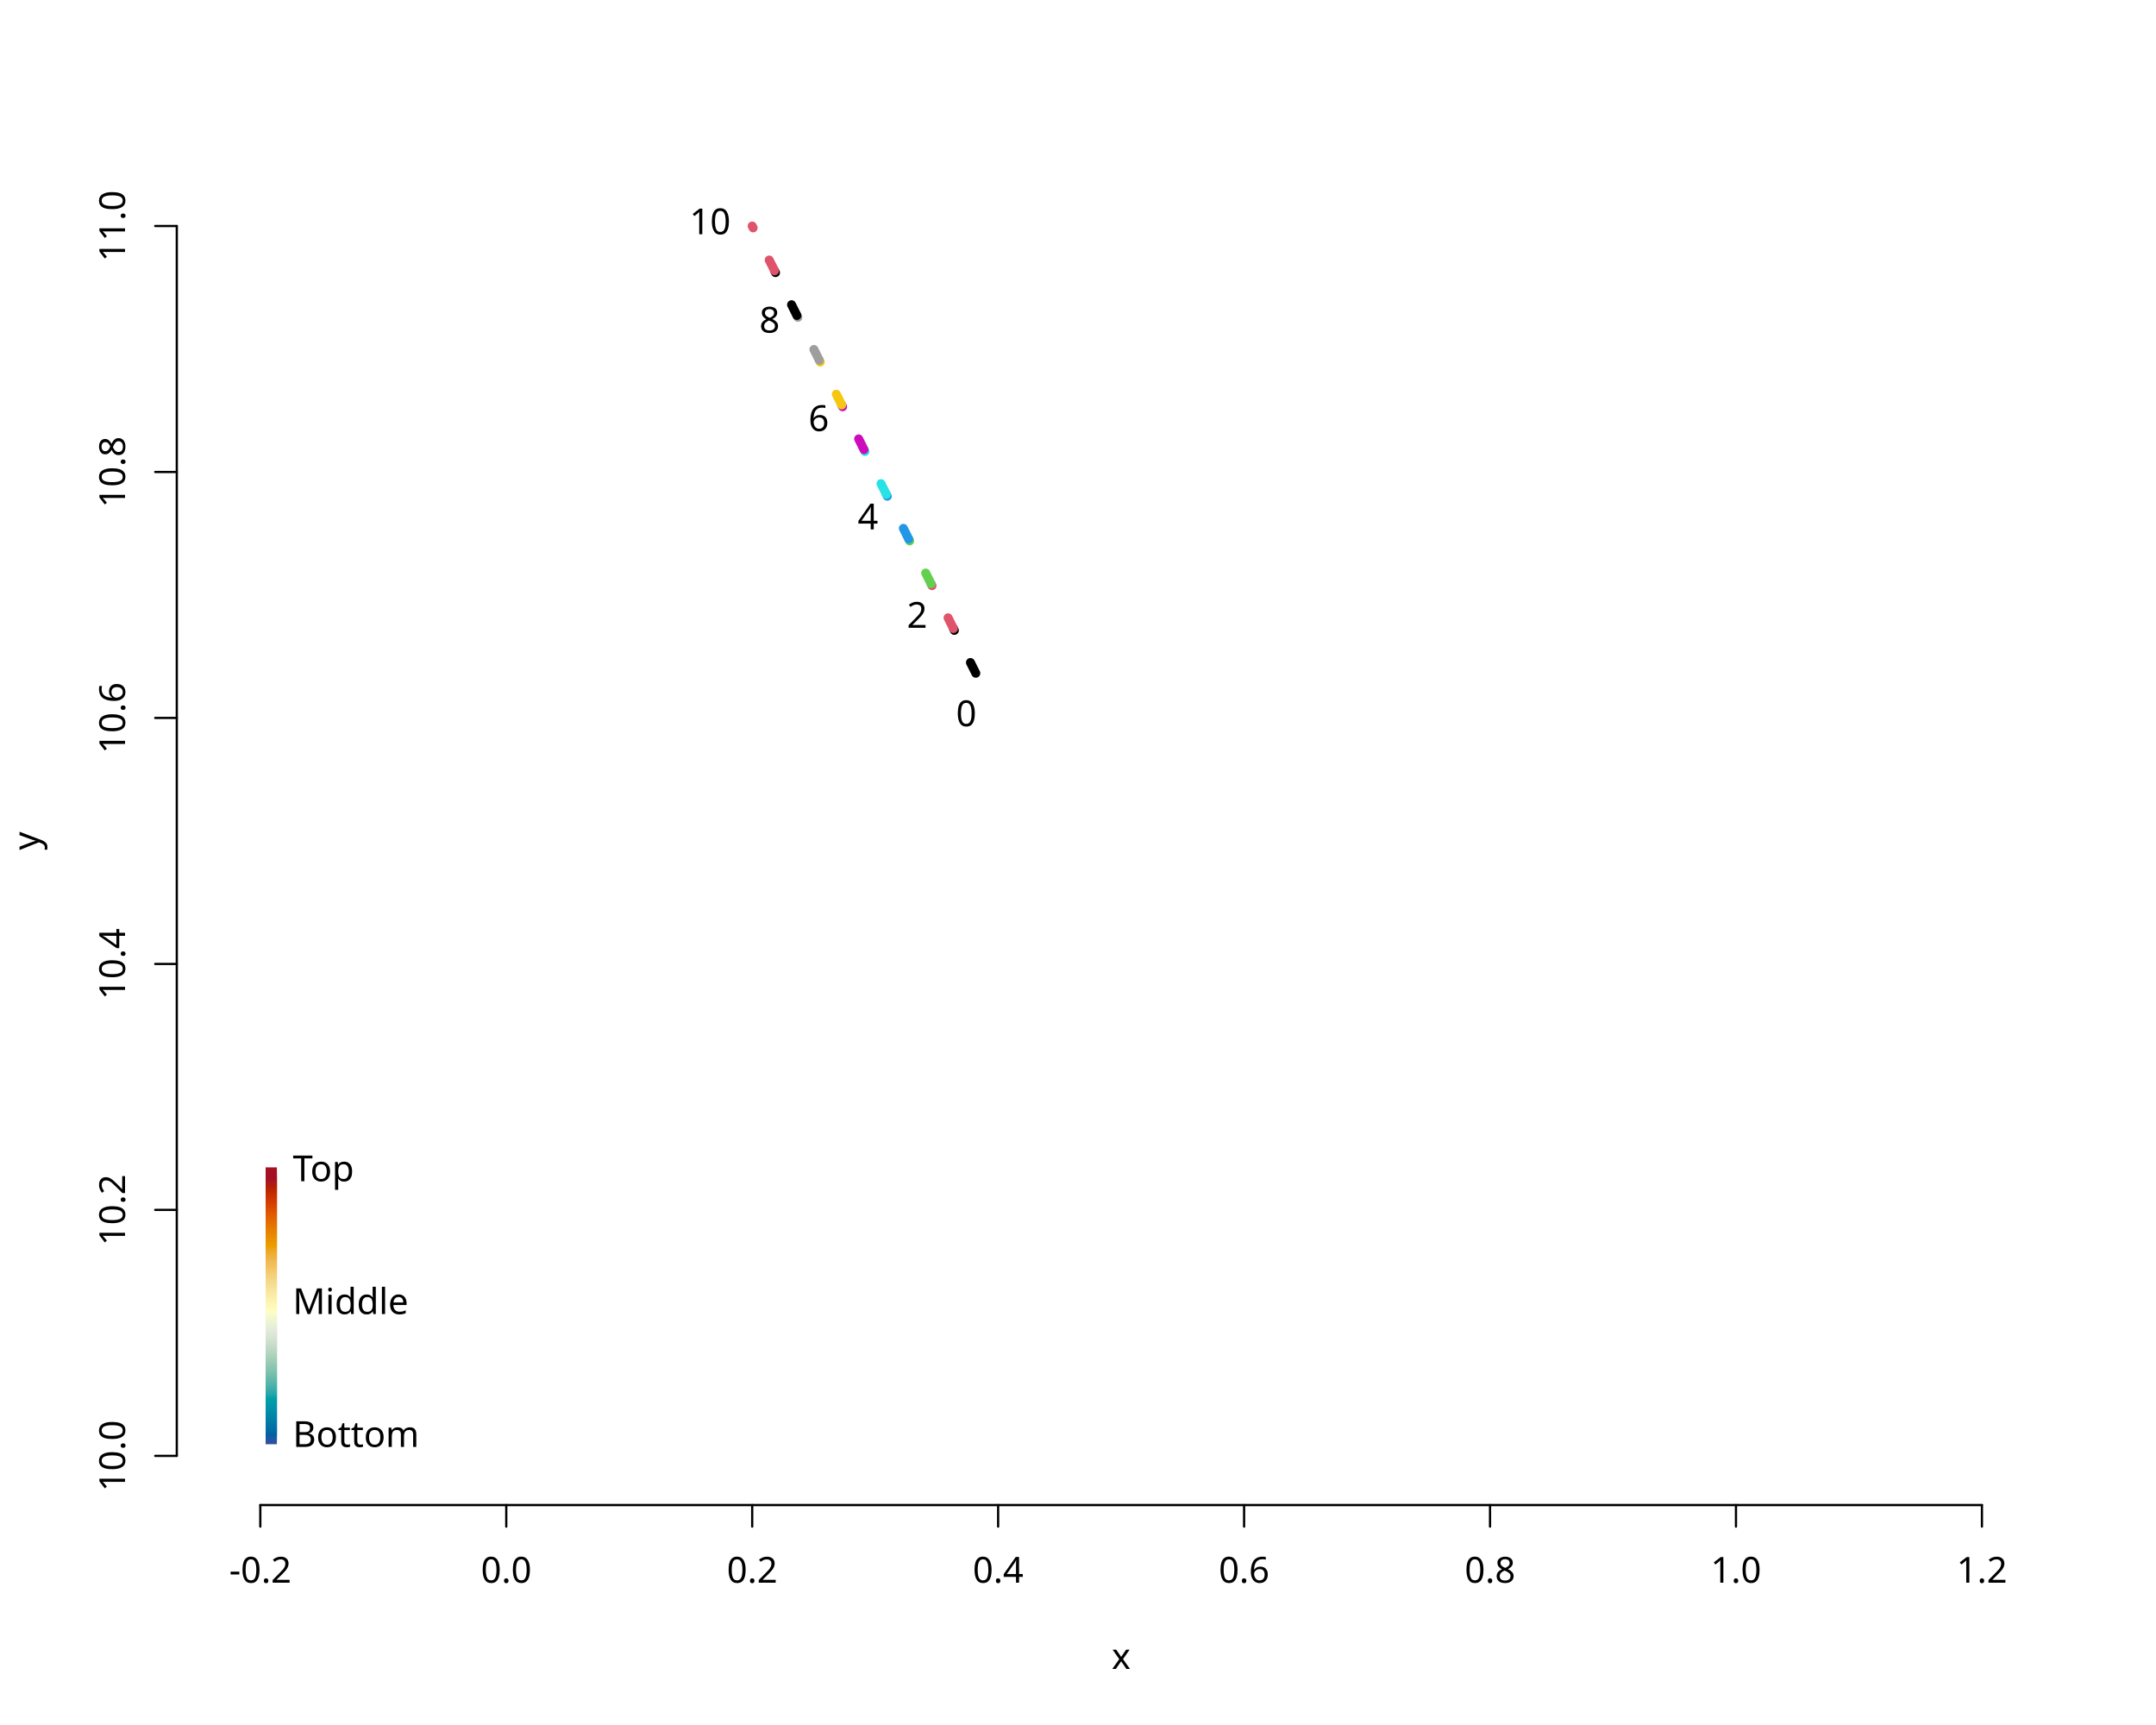
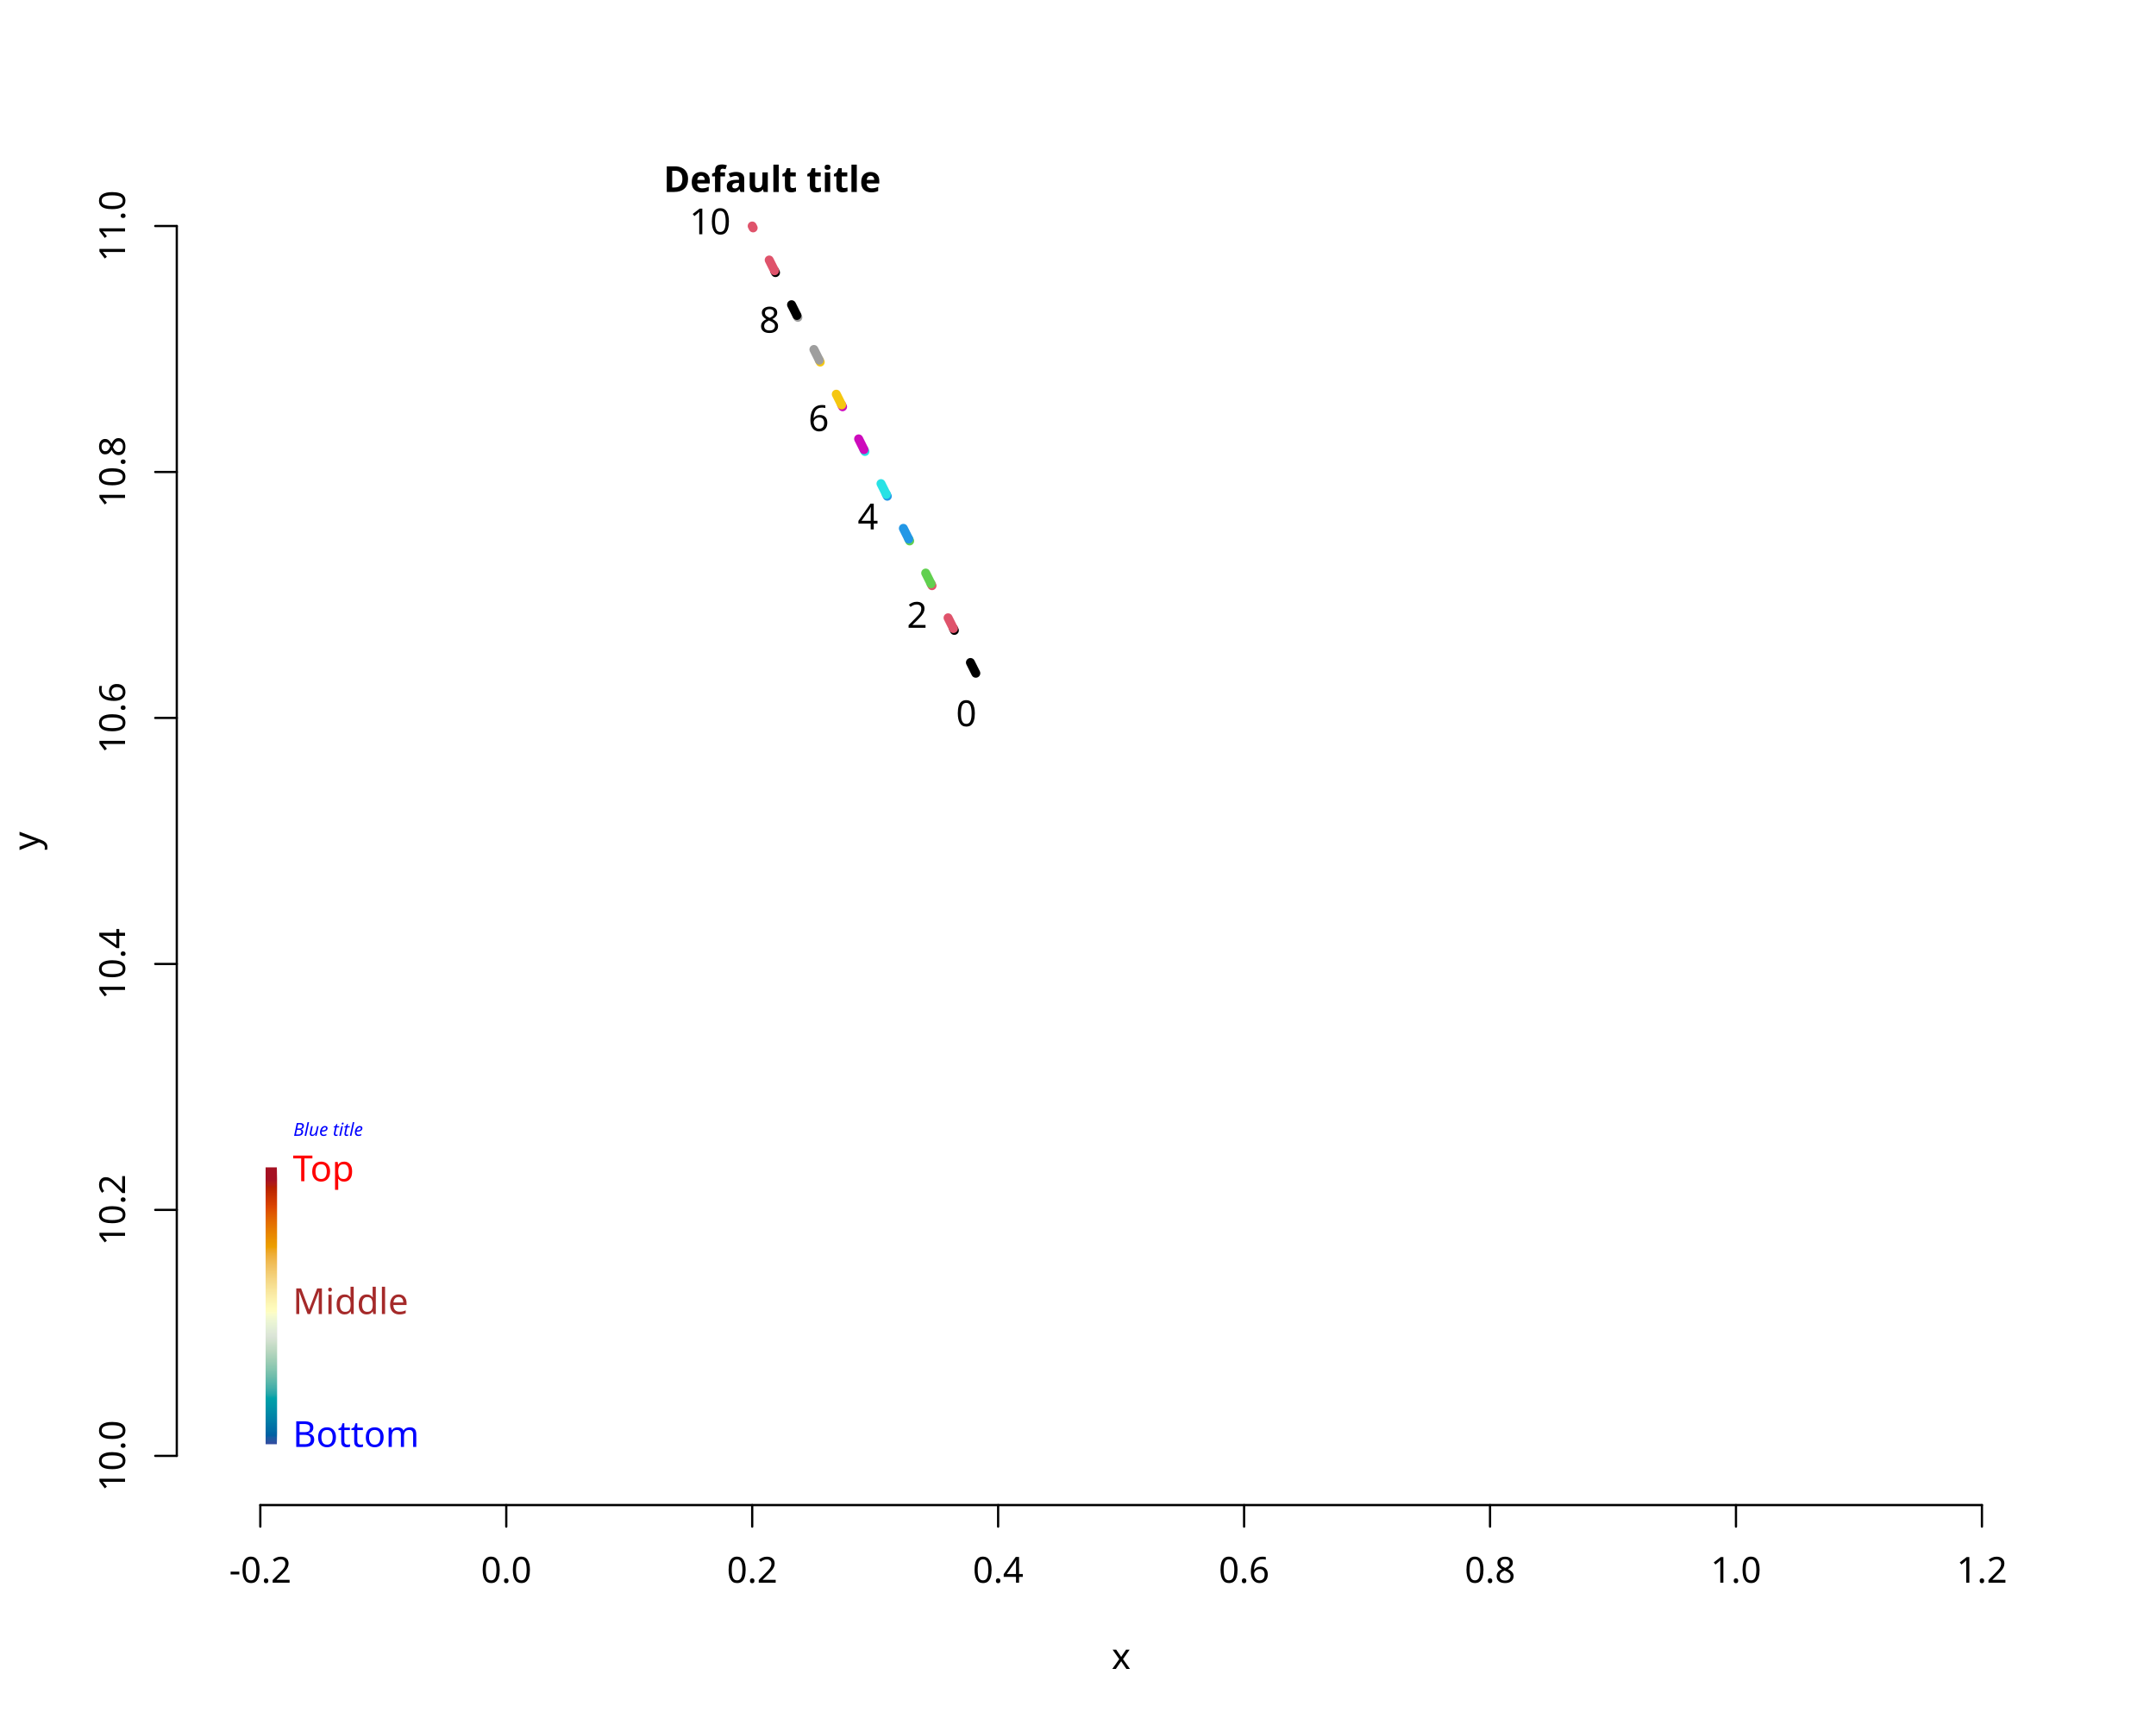
<svg xmlns="http://www.w3.org/2000/svg" class="svglite" data-engine-version="2.0" width="720.00pt" height="576.00pt" viewBox="0 0 720.00 576.00">
  <defs>
    <style type="text/css">
    .svglite line, .svglite polyline, .svglite polygon, .svglite path, .svglite rect, .svglite circle {
      fill: none;
      stroke: #000000;
      stroke-linecap: round;
      stroke-linejoin: round;
      stroke-miterlimit: 10.00;
    }
  </style>
  </defs>
  <rect width="100%" height="100%" style="stroke: none; fill: #FFFFFF;" />
  <defs>
    <clipPath id="cpMC4wMHw3MjAuMDB8MC4wMHw1NzYuMDA=">
      <rect x="0.00" y="0.00" width="720.00" height="576.00" />
    </clipPath>
  </defs>
  <g clip-path="url(#cpMC4wMHw3MjAuMDB8MC4wMHw1NzYuMDA=)">
    <line x1="86.93" y1="502.56" x2="661.87" y2="502.56" style="stroke-width: 0.75;" />
    <line x1="86.93" y1="502.56" x2="86.93" y2="509.76" style="stroke-width: 0.75;" />
    <line x1="169.07" y1="502.56" x2="169.07" y2="509.76" style="stroke-width: 0.75;" />
    <line x1="251.20" y1="502.56" x2="251.20" y2="509.76" style="stroke-width: 0.75;" />
    <line x1="333.33" y1="502.56" x2="333.33" y2="509.76" style="stroke-width: 0.75;" />
    <line x1="415.47" y1="502.56" x2="415.47" y2="509.76" style="stroke-width: 0.75;" />
    <line x1="497.60" y1="502.56" x2="497.60" y2="509.76" style="stroke-width: 0.75;" />
    <line x1="579.73" y1="502.56" x2="579.73" y2="509.76" style="stroke-width: 0.75;" />
    <line x1="661.87" y1="502.56" x2="661.87" y2="509.76" style="stroke-width: 0.75;" />
    <text x="86.93" y="528.48" text-anchor="middle" style="font-size: 12.00px; font-family: sans;" textLength="20.68px" lengthAdjust="spacingAndGlyphs">-0.2</text>
    <text x="169.07" y="528.48" text-anchor="middle" style="font-size: 12.00px; font-family: sans;" textLength="16.68px" lengthAdjust="spacingAndGlyphs">0.0</text>
    <text x="251.20" y="528.48" text-anchor="middle" style="font-size: 12.00px; font-family: sans;" textLength="16.68px" lengthAdjust="spacingAndGlyphs">0.2</text>
    <text x="333.33" y="528.48" text-anchor="middle" style="font-size: 12.00px; font-family: sans;" textLength="16.68px" lengthAdjust="spacingAndGlyphs">0.4</text>
    <text x="415.47" y="528.48" text-anchor="middle" style="font-size: 12.00px; font-family: sans;" textLength="16.68px" lengthAdjust="spacingAndGlyphs">0.6</text>
    <text x="497.60" y="528.48" text-anchor="middle" style="font-size: 12.00px; font-family: sans;" textLength="16.68px" lengthAdjust="spacingAndGlyphs">0.8</text>
    <text x="579.73" y="528.48" text-anchor="middle" style="font-size: 12.00px; font-family: sans;" textLength="16.68px" lengthAdjust="spacingAndGlyphs">1.0</text>
    <text x="661.87" y="528.48" text-anchor="middle" style="font-size: 12.00px; font-family: sans;" textLength="16.68px" lengthAdjust="spacingAndGlyphs">1.2</text>
    <line x1="59.04" y1="486.13" x2="59.04" y2="75.47" style="stroke-width: 0.75;" />
    <line x1="59.04" y1="486.13" x2="51.84" y2="486.13" style="stroke-width: 0.75;" />
    <line x1="59.04" y1="404.00" x2="51.84" y2="404.00" style="stroke-width: 0.75;" />
    <line x1="59.04" y1="321.87" x2="51.84" y2="321.87" style="stroke-width: 0.75;" />
    <line x1="59.04" y1="239.73" x2="51.84" y2="239.73" style="stroke-width: 0.75;" />
    <line x1="59.04" y1="157.60" x2="51.84" y2="157.60" style="stroke-width: 0.75;" />
    <line x1="59.04" y1="75.47" x2="51.84" y2="75.47" style="stroke-width: 0.75;" />
    <text transform="translate(41.76,486.13) rotate(-90)" text-anchor="middle" style="font-size: 12.00px; font-family: sans;" textLength="23.36px" lengthAdjust="spacingAndGlyphs">10.0</text>
    <text transform="translate(41.76,404.00) rotate(-90)" text-anchor="middle" style="font-size: 12.00px; font-family: sans;" textLength="23.36px" lengthAdjust="spacingAndGlyphs">10.2</text>
    <text transform="translate(41.76,321.87) rotate(-90)" text-anchor="middle" style="font-size: 12.00px; font-family: sans;" textLength="23.36px" lengthAdjust="spacingAndGlyphs">10.4</text>
    <text transform="translate(41.76,239.73) rotate(-90)" text-anchor="middle" style="font-size: 12.00px; font-family: sans;" textLength="23.36px" lengthAdjust="spacingAndGlyphs">10.6</text>
    <text transform="translate(41.76,157.60) rotate(-90)" text-anchor="middle" style="font-size: 12.00px; font-family: sans;" textLength="23.36px" lengthAdjust="spacingAndGlyphs">10.8</text>
    <text transform="translate(41.76,75.47) rotate(-90)" text-anchor="middle" style="font-size: 12.00px; font-family: sans;" textLength="23.36px" lengthAdjust="spacingAndGlyphs">11.0</text>
    <text x="374.40" y="557.28" text-anchor="middle" style="font-size: 12.00px; font-family: sans;" textLength="6.00px" lengthAdjust="spacingAndGlyphs">x</text>
    <text transform="translate(12.96,280.80) rotate(-90)" text-anchor="middle" style="font-size: 12.00px; font-family: sans;" textLength="6.00px" lengthAdjust="spacingAndGlyphs">y</text>
  </g>
  <defs>
    <clipPath id="cpNTkuMDR8Njg5Ljc2fDU5LjA0fDUwMi41Ng==">
      <rect x="59.04" y="59.04" width="630.72" height="443.52" />
    </clipPath>
  </defs>
  <g clip-path="url(#cpNTkuMDR8Njg5Ljc2fDU5LjA0fDUwMi41Ng==)">
    <line x1="90.58" y1="480.38" x2="90.58" y2="480.04" style="stroke-width: 3.75; stroke: #324DA0; stroke-linecap: square;" />
    <line x1="90.58" y1="480.04" x2="90.58" y2="479.69" style="stroke-width: 3.75; stroke: #2E4FA1; stroke-linecap: square;" />
    <line x1="90.58" y1="479.69" x2="90.58" y2="479.34" style="stroke-width: 3.75; stroke: #2A52A1; stroke-linecap: square;" />
    <line x1="90.58" y1="479.34" x2="90.58" y2="479.00" style="stroke-width: 3.75; stroke: #2654A2; stroke-linecap: square;" />
    <line x1="90.58" y1="479.00" x2="90.58" y2="478.65" style="stroke-width: 3.75; stroke: #2157A2; stroke-linecap: square;" />
    <line x1="90.58" y1="478.65" x2="90.58" y2="478.30" style="stroke-width: 3.75; stroke: #1B59A2; stroke-linecap: square;" />
    <line x1="90.58" y1="478.30" x2="90.58" y2="477.96" style="stroke-width: 3.75; stroke: #155CA3; stroke-linecap: square;" />
    <line x1="90.58" y1="477.96" x2="90.58" y2="477.61" style="stroke-width: 3.75; stroke: #0C5EA3; stroke-linecap: square;" />
    <line x1="90.58" y1="477.61" x2="90.58" y2="477.27" style="stroke-width: 3.75; stroke: #0160A3; stroke-linecap: square;" />
    <line x1="90.58" y1="477.27" x2="90.58" y2="476.92" style="stroke-width: 3.75; stroke: #0062A4; stroke-linecap: square;" />
    <line x1="90.58" y1="476.92" x2="90.58" y2="476.57" style="stroke-width: 3.75; stroke: #0065A4; stroke-linecap: square;" />
    <line x1="90.58" y1="476.57" x2="90.58" y2="476.23" style="stroke-width: 3.75; stroke: #0067A4; stroke-linecap: square;" />
    <line x1="90.58" y1="476.23" x2="90.58" y2="475.88" style="stroke-width: 3.75; stroke: #0069A5; stroke-linecap: square;" />
    <line x1="90.58" y1="475.88" x2="90.58" y2="475.53" style="stroke-width: 3.75; stroke: #006BA5; stroke-linecap: square;" />
    <line x1="90.58" y1="475.53" x2="90.58" y2="475.19" style="stroke-width: 3.75; stroke: #006DA5; stroke-linecap: square;" />
    <line x1="90.58" y1="475.19" x2="90.58" y2="474.84" style="stroke-width: 3.75; stroke: #006FA5; stroke-linecap: square;" />
    <line x1="90.58" y1="474.84" x2="90.58" y2="474.49" style="stroke-width: 3.75; stroke: #0071A6; stroke-linecap: square;" />
    <line x1="90.58" y1="474.49" x2="90.58" y2="474.15" style="stroke-width: 3.75; stroke: #0073A6; stroke-linecap: square;" />
    <line x1="90.58" y1="474.15" x2="90.58" y2="473.80" style="stroke-width: 3.75; stroke: #0075A6; stroke-linecap: square;" />
    <line x1="90.58" y1="473.80" x2="90.58" y2="473.45" style="stroke-width: 3.75; stroke: #0077A6; stroke-linecap: square;" />
    <line x1="90.58" y1="473.45" x2="90.58" y2="473.11" style="stroke-width: 3.75; stroke: #0079A6; stroke-linecap: square;" />
    <line x1="90.58" y1="473.11" x2="90.58" y2="472.76" style="stroke-width: 3.75; stroke: #007BA7; stroke-linecap: square;" />
    <line x1="90.58" y1="472.76" x2="90.58" y2="472.41" style="stroke-width: 3.75; stroke: #007DA7; stroke-linecap: square;" />
    <line x1="90.58" y1="472.41" x2="90.58" y2="472.07" style="stroke-width: 3.75; stroke: #007EA7; stroke-linecap: square;" />
    <line x1="90.58" y1="472.07" x2="90.58" y2="471.72" style="stroke-width: 3.75; stroke: #0080A7; stroke-linecap: square;" />
    <line x1="90.58" y1="471.72" x2="90.58" y2="471.37" style="stroke-width: 3.75; stroke: #0082A7; stroke-linecap: square;" />
    <line x1="90.58" y1="471.37" x2="90.58" y2="471.03" style="stroke-width: 3.75; stroke: #0084A7; stroke-linecap: square;" />
    <line x1="90.58" y1="471.03" x2="90.58" y2="470.68" style="stroke-width: 3.75; stroke: #0086A7; stroke-linecap: square;" />
    <line x1="90.58" y1="470.68" x2="90.58" y2="470.34" style="stroke-width: 3.75; stroke: #0087A7; stroke-linecap: square;" />
    <line x1="90.58" y1="470.34" x2="90.58" y2="469.99" style="stroke-width: 3.75; stroke: #0089A7; stroke-linecap: square;" />
    <line x1="90.58" y1="469.99" x2="90.58" y2="469.64" style="stroke-width: 3.75; stroke: #008BA8; stroke-linecap: square;" />
    <line x1="90.58" y1="469.64" x2="90.58" y2="469.30" style="stroke-width: 3.75; stroke: #008CA8; stroke-linecap: square;" />
    <line x1="90.58" y1="469.30" x2="90.58" y2="468.95" style="stroke-width: 3.75; stroke: #008EA8; stroke-linecap: square;" />
    <line x1="90.58" y1="468.95" x2="90.58" y2="468.60" style="stroke-width: 3.75; stroke: #0090A8; stroke-linecap: square;" />
    <line x1="90.58" y1="468.60" x2="90.58" y2="468.26" style="stroke-width: 3.75; stroke: #0091A8; stroke-linecap: square;" />
    <line x1="90.58" y1="468.26" x2="90.58" y2="467.91" style="stroke-width: 3.75; stroke: #0093A8; stroke-linecap: square;" />
    <line x1="90.58" y1="467.91" x2="90.58" y2="467.56" style="stroke-width: 3.75; stroke: #0095A8; stroke-linecap: square;" />
    <line x1="90.58" y1="467.56" x2="90.58" y2="467.22" style="stroke-width: 3.75; stroke: #0096A8; stroke-linecap: square;" />
    <line x1="90.58" y1="467.22" x2="90.58" y2="466.87" style="stroke-width: 3.75; stroke: #0098A8; stroke-linecap: square;" />
    <line x1="90.58" y1="466.87" x2="90.58" y2="466.52" style="stroke-width: 3.75; stroke: #0099A8; stroke-linecap: square;" />
    <line x1="90.58" y1="466.52" x2="90.58" y2="466.18" style="stroke-width: 3.75; stroke: #009BA8; stroke-linecap: square;" />
    <line x1="90.58" y1="466.18" x2="90.58" y2="465.83" style="stroke-width: 3.75; stroke: #009CA8; stroke-linecap: square;" />
    <line x1="90.58" y1="465.83" x2="90.58" y2="465.48" style="stroke-width: 3.75; stroke: #009EA8; stroke-linecap: square;" />
    <line x1="90.58" y1="465.48" x2="90.58" y2="465.14" style="stroke-width: 3.75; stroke: #009FA8; stroke-linecap: square;" />
    <line x1="90.58" y1="465.14" x2="90.58" y2="464.79" style="stroke-width: 3.75; stroke: #00A1A8; stroke-linecap: square;" />
    <line x1="90.58" y1="464.79" x2="90.58" y2="464.44" style="stroke-width: 3.75; stroke: #0BA2A8; stroke-linecap: square;" />
    <line x1="90.58" y1="464.44" x2="90.58" y2="464.10" style="stroke-width: 3.75; stroke: #16A4A8; stroke-linecap: square;" />
    <line x1="90.58" y1="464.10" x2="90.58" y2="463.75" style="stroke-width: 3.75; stroke: #1EA5A8; stroke-linecap: square;" />
    <line x1="90.58" y1="463.75" x2="90.58" y2="463.41" style="stroke-width: 3.75; stroke: #25A7A8; stroke-linecap: square;" />
    <line x1="90.58" y1="463.41" x2="90.58" y2="463.06" style="stroke-width: 3.75; stroke: #2BA8A9; stroke-linecap: square;" />
    <line x1="90.58" y1="463.06" x2="90.58" y2="462.71" style="stroke-width: 3.75; stroke: #30A9A9; stroke-linecap: square;" />
    <line x1="90.58" y1="462.71" x2="90.58" y2="462.37" style="stroke-width: 3.75; stroke: #36ABA9; stroke-linecap: square;" />
    <line x1="90.58" y1="462.37" x2="90.58" y2="462.02" style="stroke-width: 3.75; stroke: #3AACA9; stroke-linecap: square;" />
    <line x1="90.58" y1="462.02" x2="90.58" y2="461.67" style="stroke-width: 3.75; stroke: #3FADA9; stroke-linecap: square;" />
    <line x1="90.58" y1="461.67" x2="90.58" y2="461.33" style="stroke-width: 3.75; stroke: #43AFA9; stroke-linecap: square;" />
    <line x1="90.58" y1="461.33" x2="90.58" y2="460.98" style="stroke-width: 3.75; stroke: #48B0A9; stroke-linecap: square;" />
    <line x1="90.58" y1="460.98" x2="90.58" y2="460.63" style="stroke-width: 3.75; stroke: #4CB1A9; stroke-linecap: square;" />
    <line x1="90.58" y1="460.63" x2="90.58" y2="460.29" style="stroke-width: 3.75; stroke: #50B3AA; stroke-linecap: square;" />
    <line x1="90.58" y1="460.29" x2="90.58" y2="459.94" style="stroke-width: 3.75; stroke: #54B4AA; stroke-linecap: square;" />
    <line x1="90.58" y1="459.94" x2="90.58" y2="459.59" style="stroke-width: 3.75; stroke: #58B5AA; stroke-linecap: square;" />
    <line x1="90.58" y1="459.59" x2="90.58" y2="459.25" style="stroke-width: 3.75; stroke: #5BB7AA; stroke-linecap: square;" />
    <line x1="90.58" y1="459.25" x2="90.58" y2="458.90" style="stroke-width: 3.75; stroke: #5FB8AA; stroke-linecap: square;" />
    <line x1="90.58" y1="458.90" x2="90.58" y2="458.55" style="stroke-width: 3.75; stroke: #63B9AB; stroke-linecap: square;" />
    <line x1="90.58" y1="458.55" x2="90.58" y2="458.21" style="stroke-width: 3.75; stroke: #66BAAB; stroke-linecap: square;" />
    <line x1="90.58" y1="458.21" x2="90.58" y2="457.86" style="stroke-width: 3.75; stroke: #6ABBAB; stroke-linecap: square;" />
    <line x1="90.58" y1="457.86" x2="90.58" y2="457.51" style="stroke-width: 3.75; stroke: #6EBDAC; stroke-linecap: square;" />
    <line x1="90.58" y1="457.51" x2="90.58" y2="457.17" style="stroke-width: 3.75; stroke: #71BEAC; stroke-linecap: square;" />
    <line x1="90.58" y1="457.17" x2="90.58" y2="456.82" style="stroke-width: 3.75; stroke: #74BFAD; stroke-linecap: square;" />
    <line x1="90.58" y1="456.82" x2="90.58" y2="456.48" style="stroke-width: 3.75; stroke: #78C0AD; stroke-linecap: square;" />
    <line x1="90.58" y1="456.48" x2="90.58" y2="456.13" style="stroke-width: 3.75; stroke: #7BC1AE; stroke-linecap: square;" />
    <line x1="90.58" y1="456.13" x2="90.58" y2="455.78" style="stroke-width: 3.75; stroke: #7FC3AE; stroke-linecap: square;" />
    <line x1="90.58" y1="455.78" x2="90.58" y2="455.44" style="stroke-width: 3.75; stroke: #82C4AF; stroke-linecap: square;" />
    <line x1="90.58" y1="455.44" x2="90.58" y2="455.09" style="stroke-width: 3.75; stroke: #85C5AF; stroke-linecap: square;" />
    <line x1="90.58" y1="455.09" x2="90.58" y2="454.74" style="stroke-width: 3.75; stroke: #88C6B0; stroke-linecap: square;" />
    <line x1="90.58" y1="454.74" x2="90.58" y2="454.40" style="stroke-width: 3.75; stroke: #8BC7B1; stroke-linecap: square;" />
    <line x1="90.58" y1="454.40" x2="90.58" y2="454.05" style="stroke-width: 3.75; stroke: #8FC8B1; stroke-linecap: square;" />
    <line x1="90.58" y1="454.05" x2="90.58" y2="453.70" style="stroke-width: 3.75; stroke: #92C9B2; stroke-linecap: square;" />
    <line x1="90.58" y1="453.70" x2="90.58" y2="453.36" style="stroke-width: 3.75; stroke: #95CAB3; stroke-linecap: square;" />
    <line x1="90.58" y1="453.36" x2="90.58" y2="453.01" style="stroke-width: 3.75; stroke: #98CBB4; stroke-linecap: square;" />
    <line x1="90.58" y1="453.01" x2="90.58" y2="452.66" style="stroke-width: 3.75; stroke: #9BCCB4; stroke-linecap: square;" />
    <line x1="90.58" y1="452.66" x2="90.58" y2="452.32" style="stroke-width: 3.75; stroke: #9ECDB5; stroke-linecap: square;" />
    <line x1="90.58" y1="452.32" x2="90.58" y2="451.97" style="stroke-width: 3.75; stroke: #A1CEB6; stroke-linecap: square;" />
    <line x1="90.58" y1="451.97" x2="90.58" y2="451.62" style="stroke-width: 3.75; stroke: #A4CFB7; stroke-linecap: square;" />
    <line x1="90.58" y1="451.62" x2="90.58" y2="451.28" style="stroke-width: 3.75; stroke: #A7D0B8; stroke-linecap: square;" />
    <line x1="90.58" y1="451.28" x2="90.58" y2="450.93" style="stroke-width: 3.75; stroke: #AAD1B9; stroke-linecap: square;" />
    <line x1="90.58" y1="450.93" x2="90.58" y2="450.58" style="stroke-width: 3.75; stroke: #ACD2BB; stroke-linecap: square;" />
    <line x1="90.58" y1="450.58" x2="90.58" y2="450.24" style="stroke-width: 3.75; stroke: #AFD3BC; stroke-linecap: square;" />
    <line x1="90.58" y1="450.24" x2="90.58" y2="449.89" style="stroke-width: 3.75; stroke: #B2D4BD; stroke-linecap: square;" />
    <line x1="90.58" y1="449.89" x2="90.58" y2="449.55" style="stroke-width: 3.75; stroke: #B5D5BE; stroke-linecap: square;" />
    <line x1="90.58" y1="449.55" x2="90.58" y2="449.20" style="stroke-width: 3.75; stroke: #B8D6BF; stroke-linecap: square;" />
    <line x1="90.58" y1="449.20" x2="90.58" y2="448.85" style="stroke-width: 3.75; stroke: #BAD7C1; stroke-linecap: square;" />
    <line x1="90.58" y1="448.85" x2="90.58" y2="448.51" style="stroke-width: 3.75; stroke: #BDD8C2; stroke-linecap: square;" />
    <line x1="90.58" y1="448.51" x2="90.58" y2="448.16" style="stroke-width: 3.75; stroke: #BFD9C4; stroke-linecap: square;" />
    <line x1="90.58" y1="448.16" x2="90.58" y2="447.81" style="stroke-width: 3.75; stroke: #C2DAC5; stroke-linecap: square;" />
    <line x1="90.58" y1="447.81" x2="90.58" y2="447.47" style="stroke-width: 3.75; stroke: #C4DBC7; stroke-linecap: square;" />
    <line x1="90.58" y1="447.47" x2="90.58" y2="447.12" style="stroke-width: 3.75; stroke: #C7DCC8; stroke-linecap: square;" />
    <line x1="90.58" y1="447.12" x2="90.58" y2="446.77" style="stroke-width: 3.75; stroke: #C9DDCA; stroke-linecap: square;" />
    <line x1="90.58" y1="446.77" x2="90.58" y2="446.43" style="stroke-width: 3.75; stroke: #CCDECB; stroke-linecap: square;" />
    <line x1="90.58" y1="446.43" x2="90.58" y2="446.08" style="stroke-width: 3.75; stroke: #CEDFCD; stroke-linecap: square;" />
    <line x1="90.58" y1="446.08" x2="90.58" y2="445.73" style="stroke-width: 3.75; stroke: #D1E0CF; stroke-linecap: square;" />
    <line x1="90.58" y1="445.73" x2="90.58" y2="445.39" style="stroke-width: 3.75; stroke: #D3E1D1; stroke-linecap: square;" />
    <line x1="90.58" y1="445.39" x2="90.58" y2="445.04" style="stroke-width: 3.75; stroke: #D5E2D2; stroke-linecap: square;" />
    <line x1="90.58" y1="445.04" x2="90.58" y2="444.69" style="stroke-width: 3.75; stroke: #D7E2D4; stroke-linecap: square;" />
    <line x1="90.58" y1="444.69" x2="90.58" y2="444.35" style="stroke-width: 3.75; stroke: #D9E3D6; stroke-linecap: square;" />
    <line x1="90.58" y1="444.35" x2="90.58" y2="444.00" style="stroke-width: 3.75; stroke: #DBE5D7; stroke-linecap: square;" />
    <line x1="90.58" y1="444.00" x2="90.58" y2="443.66" style="stroke-width: 3.75; stroke: #DCE6D7; stroke-linecap: square;" />
    <line x1="90.58" y1="443.66" x2="90.58" y2="443.31" style="stroke-width: 3.75; stroke: #DDE7D7; stroke-linecap: square;" />
    <line x1="90.58" y1="443.31" x2="90.58" y2="442.96" style="stroke-width: 3.75; stroke: #DEE9D7; stroke-linecap: square;" />
    <line x1="90.58" y1="442.96" x2="90.58" y2="442.62" style="stroke-width: 3.75; stroke: #DFEAD7; stroke-linecap: square;" />
    <line x1="90.58" y1="442.62" x2="90.58" y2="442.27" style="stroke-width: 3.75; stroke: #E0EBD7; stroke-linecap: square;" />
    <line x1="90.58" y1="442.27" x2="90.58" y2="441.92" style="stroke-width: 3.75; stroke: #E1ECD7; stroke-linecap: square;" />
    <line x1="90.58" y1="441.92" x2="90.58" y2="441.58" style="stroke-width: 3.75; stroke: #E2EED6; stroke-linecap: square;" />
    <line x1="90.58" y1="441.58" x2="90.58" y2="441.23" style="stroke-width: 3.75; stroke: #E4EFD6; stroke-linecap: square;" />
    <line x1="90.58" y1="441.23" x2="90.58" y2="440.88" style="stroke-width: 3.75; stroke: #E5F0D6; stroke-linecap: square;" />
    <line x1="90.58" y1="440.88" x2="90.58" y2="440.54" style="stroke-width: 3.75; stroke: #E6F1D5; stroke-linecap: square;" />
    <line x1="90.58" y1="440.54" x2="90.58" y2="440.19" style="stroke-width: 3.75; stroke: #E8F2D5; stroke-linecap: square;" />
    <line x1="90.58" y1="440.19" x2="90.58" y2="439.84" style="stroke-width: 3.75; stroke: #E9F3D4; stroke-linecap: square;" />
    <line x1="90.58" y1="439.84" x2="90.58" y2="439.50" style="stroke-width: 3.75; stroke: #EBF4D4; stroke-linecap: square;" />
    <line x1="90.58" y1="439.50" x2="90.58" y2="439.15" style="stroke-width: 3.75; stroke: #ECF5D3; stroke-linecap: square;" />
    <line x1="90.58" y1="439.15" x2="90.58" y2="438.80" style="stroke-width: 3.75; stroke: #EEF6D2; stroke-linecap: square;" />
    <line x1="90.58" y1="438.80" x2="90.58" y2="438.46" style="stroke-width: 3.75; stroke: #EFF7D1; stroke-linecap: square;" />
    <line x1="90.58" y1="438.46" x2="90.58" y2="438.11" style="stroke-width: 3.75; stroke: #F1F8D0; stroke-linecap: square;" />
    <line x1="90.58" y1="438.11" x2="90.58" y2="437.76" style="stroke-width: 3.75; stroke: #F3F9CF; stroke-linecap: square;" />
    <line x1="90.58" y1="437.76" x2="90.58" y2="437.42" style="stroke-width: 3.75; stroke: #F5FACD; stroke-linecap: square;" />
    <line x1="90.58" y1="437.42" x2="90.58" y2="437.07" style="stroke-width: 3.75; stroke: #F7FBCC; stroke-linecap: square;" />
    <line x1="90.58" y1="437.07" x2="90.58" y2="436.72" style="stroke-width: 3.75; stroke: #F9FBC9; stroke-linecap: square;" />
    <line x1="90.58" y1="436.72" x2="90.58" y2="436.38" style="stroke-width: 3.75; stroke: #FBFCC7; stroke-linecap: square;" />
    <line x1="90.58" y1="436.38" x2="90.58" y2="436.03" style="stroke-width: 3.75; stroke: #FDFDC3; stroke-linecap: square;" />
    <line x1="90.58" y1="436.03" x2="90.58" y2="435.69" style="stroke-width: 3.75; stroke: #FEFCBE; stroke-linecap: square;" />
    <line x1="90.58" y1="435.69" x2="90.58" y2="435.34" style="stroke-width: 3.75; stroke: #FEFCBD; stroke-linecap: square;" />
    <line x1="90.58" y1="435.34" x2="90.58" y2="434.99" style="stroke-width: 3.75; stroke: #FEFBBC; stroke-linecap: square;" />
    <line x1="90.58" y1="434.99" x2="90.58" y2="434.65" style="stroke-width: 3.75; stroke: #FEFABB; stroke-linecap: square;" />
    <line x1="90.58" y1="434.65" x2="90.58" y2="434.30" style="stroke-width: 3.75; stroke: #FDF9B9; stroke-linecap: square;" />
    <line x1="90.58" y1="434.30" x2="90.58" y2="433.95" style="stroke-width: 3.75; stroke: #FDF8B8; stroke-linecap: square;" />
    <line x1="90.58" y1="433.95" x2="90.58" y2="433.61" style="stroke-width: 3.75; stroke: #FDF7B6; stroke-linecap: square;" />
    <line x1="90.58" y1="433.61" x2="90.58" y2="433.26" style="stroke-width: 3.75; stroke: #FDF6B5; stroke-linecap: square;" />
    <line x1="90.58" y1="433.26" x2="90.58" y2="432.91" style="stroke-width: 3.75; stroke: #FCF4B3; stroke-linecap: square;" />
    <line x1="90.58" y1="432.91" x2="90.58" y2="432.57" style="stroke-width: 3.75; stroke: #FCF3B1; stroke-linecap: square;" />
    <line x1="90.58" y1="432.57" x2="90.58" y2="432.22" style="stroke-width: 3.75; stroke: #FCF2B0; stroke-linecap: square;" />
    <line x1="90.58" y1="432.22" x2="90.58" y2="431.87" style="stroke-width: 3.75; stroke: #FBF1AE; stroke-linecap: square;" />
    <line x1="90.58" y1="431.87" x2="90.58" y2="431.53" style="stroke-width: 3.75; stroke: #FBF0AC; stroke-linecap: square;" />
    <line x1="90.58" y1="431.53" x2="90.58" y2="431.18" style="stroke-width: 3.75; stroke: #FBEEAA; stroke-linecap: square;" />
    <line x1="90.58" y1="431.18" x2="90.58" y2="430.83" style="stroke-width: 3.75; stroke: #FAEDA8; stroke-linecap: square;" />
    <line x1="90.58" y1="430.83" x2="90.58" y2="430.49" style="stroke-width: 3.75; stroke: #FAECA6; stroke-linecap: square;" />
    <line x1="90.58" y1="430.49" x2="90.58" y2="430.14" style="stroke-width: 3.75; stroke: #FAEAA4; stroke-linecap: square;" />
    <line x1="90.58" y1="430.14" x2="90.58" y2="429.79" style="stroke-width: 3.75; stroke: #F9E9A2; stroke-linecap: square;" />
    <line x1="90.58" y1="429.79" x2="90.58" y2="429.45" style="stroke-width: 3.75; stroke: #F9E8A0; stroke-linecap: square;" />
    <line x1="90.58" y1="429.45" x2="90.58" y2="429.10" style="stroke-width: 3.75; stroke: #F9E69E; stroke-linecap: square;" />
    <line x1="90.58" y1="429.10" x2="90.58" y2="428.76" style="stroke-width: 3.75; stroke: #F8E59C; stroke-linecap: square;" />
    <line x1="90.58" y1="428.76" x2="90.58" y2="428.41" style="stroke-width: 3.75; stroke: #F8E49A; stroke-linecap: square;" />
    <line x1="90.58" y1="428.41" x2="90.58" y2="428.06" style="stroke-width: 3.75; stroke: #F7E297; stroke-linecap: square;" />
    <line x1="90.58" y1="428.06" x2="90.58" y2="427.72" style="stroke-width: 3.75; stroke: #F7E195; stroke-linecap: square;" />
    <line x1="90.58" y1="427.72" x2="90.58" y2="427.37" style="stroke-width: 3.75; stroke: #F7DF93; stroke-linecap: square;" />
    <line x1="90.58" y1="427.37" x2="90.58" y2="427.02" style="stroke-width: 3.75; stroke: #F6DE90; stroke-linecap: square;" />
    <line x1="90.58" y1="427.02" x2="90.58" y2="426.68" style="stroke-width: 3.75; stroke: #F6DC8E; stroke-linecap: square;" />
    <line x1="90.58" y1="426.68" x2="90.58" y2="426.33" style="stroke-width: 3.75; stroke: #F6DB8C; stroke-linecap: square;" />
    <line x1="90.58" y1="426.33" x2="90.58" y2="425.98" style="stroke-width: 3.75; stroke: #F5D989; stroke-linecap: square;" />
    <line x1="90.58" y1="425.98" x2="90.58" y2="425.64" style="stroke-width: 3.75; stroke: #F5D887; stroke-linecap: square;" />
    <line x1="90.58" y1="425.64" x2="90.58" y2="425.29" style="stroke-width: 3.75; stroke: #F5D684; stroke-linecap: square;" />
    <line x1="90.58" y1="425.29" x2="90.58" y2="424.94" style="stroke-width: 3.75; stroke: #F5D582; stroke-linecap: square;" />
    <line x1="90.58" y1="424.94" x2="90.58" y2="424.60" style="stroke-width: 3.75; stroke: #F4D37F; stroke-linecap: square;" />
    <line x1="90.58" y1="424.60" x2="90.58" y2="424.25" style="stroke-width: 3.75; stroke: #F4D27C; stroke-linecap: square;" />
    <line x1="90.58" y1="424.25" x2="90.58" y2="423.90" style="stroke-width: 3.75; stroke: #F4D07A; stroke-linecap: square;" />
    <line x1="90.58" y1="423.90" x2="90.58" y2="423.56" style="stroke-width: 3.75; stroke: #F3CF77; stroke-linecap: square;" />
    <line x1="90.58" y1="423.56" x2="90.58" y2="423.21" style="stroke-width: 3.75; stroke: #F3CD74; stroke-linecap: square;" />
    <line x1="90.58" y1="423.21" x2="90.58" y2="422.87" style="stroke-width: 3.75; stroke: #F3CB71; stroke-linecap: square;" />
    <line x1="90.58" y1="422.87" x2="90.58" y2="422.52" style="stroke-width: 3.75; stroke: #F2CA6F; stroke-linecap: square;" />
    <line x1="90.58" y1="422.52" x2="90.58" y2="422.17" style="stroke-width: 3.75; stroke: #F2C86C; stroke-linecap: square;" />
    <line x1="90.58" y1="422.17" x2="90.58" y2="421.83" style="stroke-width: 3.75; stroke: #F2C669; stroke-linecap: square;" />
    <line x1="90.58" y1="421.83" x2="90.58" y2="421.48" style="stroke-width: 3.75; stroke: #F2C566; stroke-linecap: square;" />
    <line x1="90.58" y1="421.48" x2="90.58" y2="421.13" style="stroke-width: 3.75; stroke: #F1C363; stroke-linecap: square;" />
    <line x1="90.58" y1="421.13" x2="90.58" y2="420.79" style="stroke-width: 3.75; stroke: #F1C160; stroke-linecap: square;" />
    <line x1="90.58" y1="420.79" x2="90.58" y2="420.44" style="stroke-width: 3.75; stroke: #F1C05D; stroke-linecap: square;" />
    <line x1="90.58" y1="420.44" x2="90.58" y2="420.09" style="stroke-width: 3.75; stroke: #F0BE59; stroke-linecap: square;" />
    <line x1="90.58" y1="420.09" x2="90.58" y2="419.75" style="stroke-width: 3.75; stroke: #F0BC56; stroke-linecap: square;" />
    <line x1="90.58" y1="419.75" x2="90.58" y2="419.40" style="stroke-width: 3.75; stroke: #F0BB53; stroke-linecap: square;" />
    <line x1="90.58" y1="419.40" x2="90.58" y2="419.05" style="stroke-width: 3.75; stroke: #F0B94F; stroke-linecap: square;" />
    <line x1="90.58" y1="419.05" x2="90.58" y2="418.71" style="stroke-width: 3.75; stroke: #EFB74C; stroke-linecap: square;" />
    <line x1="90.58" y1="418.71" x2="90.58" y2="418.36" style="stroke-width: 3.75; stroke: #EFB548; stroke-linecap: square;" />
    <line x1="90.58" y1="418.36" x2="90.58" y2="418.01" style="stroke-width: 3.75; stroke: #EFB344; stroke-linecap: square;" />
    <line x1="90.58" y1="418.01" x2="90.58" y2="417.67" style="stroke-width: 3.75; stroke: #EFB240; stroke-linecap: square;" />
    <line x1="90.58" y1="417.67" x2="90.58" y2="417.32" style="stroke-width: 3.75; stroke: #EEB03C; stroke-linecap: square;" />
    <line x1="90.58" y1="417.32" x2="90.58" y2="416.97" style="stroke-width: 3.75; stroke: #EEAE38; stroke-linecap: square;" />
    <line x1="90.58" y1="416.97" x2="90.58" y2="416.63" style="stroke-width: 3.75; stroke: #EEAC33; stroke-linecap: square;" />
    <line x1="90.58" y1="416.63" x2="90.58" y2="416.28" style="stroke-width: 3.75; stroke: #EDAA2E; stroke-linecap: square;" />
    <line x1="90.58" y1="416.28" x2="90.58" y2="415.93" style="stroke-width: 3.75; stroke: #EDA829; stroke-linecap: square;" />
    <line x1="90.58" y1="415.93" x2="90.58" y2="415.59" style="stroke-width: 3.75; stroke: #EDA723; stroke-linecap: square;" />
    <line x1="90.58" y1="415.59" x2="90.58" y2="415.24" style="stroke-width: 3.75; stroke: #EDA51B; stroke-linecap: square;" />
    <line x1="90.58" y1="415.24" x2="90.58" y2="414.90" style="stroke-width: 3.75; stroke: #ECA312; stroke-linecap: square;" />
    <line x1="90.58" y1="414.90" x2="90.58" y2="414.55" style="stroke-width: 3.75; stroke: #ECA104; stroke-linecap: square;" />
    <line x1="90.58" y1="414.55" x2="90.58" y2="414.20" style="stroke-width: 3.75; stroke: #EC9F00; stroke-linecap: square;" />
    <line x1="90.58" y1="414.20" x2="90.58" y2="413.86" style="stroke-width: 3.75; stroke: #EB9D00; stroke-linecap: square;" />
    <line x1="90.58" y1="413.86" x2="90.58" y2="413.51" style="stroke-width: 3.75; stroke: #EB9B00; stroke-linecap: square;" />
    <line x1="90.58" y1="413.51" x2="90.58" y2="413.16" style="stroke-width: 3.75; stroke: #EB9900; stroke-linecap: square;" />
    <line x1="90.58" y1="413.16" x2="90.58" y2="412.82" style="stroke-width: 3.75; stroke: #EA9700; stroke-linecap: square;" />
    <line x1="90.58" y1="412.82" x2="90.58" y2="412.47" style="stroke-width: 3.75; stroke: #EA9500; stroke-linecap: square;" />
    <line x1="90.58" y1="412.47" x2="90.58" y2="412.12" style="stroke-width: 3.75; stroke: #EA9300; stroke-linecap: square;" />
    <line x1="90.58" y1="412.12" x2="90.58" y2="411.78" style="stroke-width: 3.75; stroke: #EA9100; stroke-linecap: square;" />
    <line x1="90.58" y1="411.78" x2="90.58" y2="411.43" style="stroke-width: 3.75; stroke: #E98F00; stroke-linecap: square;" />
    <line x1="90.58" y1="411.43" x2="90.58" y2="411.08" style="stroke-width: 3.75; stroke: #E98D00; stroke-linecap: square;" />
    <line x1="90.58" y1="411.08" x2="90.58" y2="410.74" style="stroke-width: 3.75; stroke: #E88B00; stroke-linecap: square;" />
    <line x1="90.58" y1="410.74" x2="90.58" y2="410.39" style="stroke-width: 3.75; stroke: #E88900; stroke-linecap: square;" />
    <line x1="90.58" y1="410.39" x2="90.58" y2="410.04" style="stroke-width: 3.75; stroke: #E88700; stroke-linecap: square;" />
    <line x1="90.58" y1="410.04" x2="90.58" y2="409.70" style="stroke-width: 3.75; stroke: #E78400; stroke-linecap: square;" />
    <line x1="90.58" y1="409.70" x2="90.58" y2="409.35" style="stroke-width: 3.75; stroke: #E78200; stroke-linecap: square;" />
    <line x1="90.58" y1="409.35" x2="90.58" y2="409.00" style="stroke-width: 3.75; stroke: #E78000; stroke-linecap: square;" />
    <line x1="90.58" y1="409.00" x2="90.58" y2="408.66" style="stroke-width: 3.75; stroke: #E67E00; stroke-linecap: square;" />
    <line x1="90.58" y1="408.66" x2="90.58" y2="408.31" style="stroke-width: 3.75; stroke: #E67C00; stroke-linecap: square;" />
    <line x1="90.58" y1="408.31" x2="90.58" y2="407.97" style="stroke-width: 3.75; stroke: #E57900; stroke-linecap: square;" />
    <line x1="90.58" y1="407.97" x2="90.58" y2="407.62" style="stroke-width: 3.75; stroke: #E57700; stroke-linecap: square;" />
    <line x1="90.58" y1="407.62" x2="90.58" y2="407.27" style="stroke-width: 3.75; stroke: #E57500; stroke-linecap: square;" />
    <line x1="90.58" y1="407.27" x2="90.58" y2="406.93" style="stroke-width: 3.75; stroke: #E47300; stroke-linecap: square;" />
    <line x1="90.58" y1="406.93" x2="90.58" y2="406.58" style="stroke-width: 3.75; stroke: #E47000; stroke-linecap: square;" />
    <line x1="90.58" y1="406.58" x2="90.58" y2="406.23" style="stroke-width: 3.75; stroke: #E36E00; stroke-linecap: square;" />
    <line x1="90.58" y1="406.23" x2="90.58" y2="405.89" style="stroke-width: 3.75; stroke: #E36C00; stroke-linecap: square;" />
    <line x1="90.58" y1="405.89" x2="90.58" y2="405.54" style="stroke-width: 3.75; stroke: #E26900; stroke-linecap: square;" />
    <line x1="90.58" y1="405.54" x2="90.58" y2="405.19" style="stroke-width: 3.75; stroke: #E26700; stroke-linecap: square;" />
    <line x1="90.58" y1="405.19" x2="90.58" y2="404.85" style="stroke-width: 3.75; stroke: #E16400; stroke-linecap: square;" />
    <line x1="90.58" y1="404.85" x2="90.58" y2="404.50" style="stroke-width: 3.75; stroke: #E16200; stroke-linecap: square;" />
    <line x1="90.58" y1="404.50" x2="90.58" y2="404.15" style="stroke-width: 3.75; stroke: #E05F00; stroke-linecap: square;" />
    <line x1="90.58" y1="404.15" x2="90.58" y2="403.81" style="stroke-width: 3.75; stroke: #E05C00; stroke-linecap: square;" />
    <line x1="90.58" y1="403.81" x2="90.58" y2="403.46" style="stroke-width: 3.75; stroke: #DF5A00; stroke-linecap: square;" />
    <line x1="90.58" y1="403.46" x2="90.58" y2="403.11" style="stroke-width: 3.75; stroke: #DF5700; stroke-linecap: square;" />
    <line x1="90.58" y1="403.11" x2="90.58" y2="402.77" style="stroke-width: 3.75; stroke: #DE5400; stroke-linecap: square;" />
    <line x1="90.58" y1="402.77" x2="90.58" y2="402.42" style="stroke-width: 3.75; stroke: #DE5200; stroke-linecap: square;" />
    <line x1="90.58" y1="402.42" x2="90.58" y2="402.07" style="stroke-width: 3.75; stroke: #DD4F00; stroke-linecap: square;" />
    <line x1="90.58" y1="402.07" x2="90.58" y2="401.73" style="stroke-width: 3.75; stroke: #DD4C00; stroke-linecap: square;" />
    <line x1="90.58" y1="401.73" x2="90.58" y2="401.38" style="stroke-width: 3.75; stroke: #DC4900; stroke-linecap: square;" />
    <line x1="90.58" y1="401.38" x2="90.58" y2="401.04" style="stroke-width: 3.75; stroke: #DC4600; stroke-linecap: square;" />
    <line x1="90.58" y1="401.04" x2="90.58" y2="400.69" style="stroke-width: 3.75; stroke: #DA4400; stroke-linecap: square;" />
    <line x1="90.58" y1="400.69" x2="90.58" y2="400.34" style="stroke-width: 3.75; stroke: #D84200; stroke-linecap: square;" />
    <line x1="90.58" y1="400.34" x2="90.58" y2="400.00" style="stroke-width: 3.75; stroke: #D64000; stroke-linecap: square;" />
    <line x1="90.58" y1="400.00" x2="90.58" y2="399.65" style="stroke-width: 3.75; stroke: #D43E00; stroke-linecap: square;" />
    <line x1="90.58" y1="399.65" x2="90.58" y2="399.30" style="stroke-width: 3.75; stroke: #D23C00; stroke-linecap: square;" />
    <line x1="90.58" y1="399.30" x2="90.58" y2="398.96" style="stroke-width: 3.75; stroke: #D03A00; stroke-linecap: square;" />
    <line x1="90.58" y1="398.96" x2="90.58" y2="398.61" style="stroke-width: 3.75; stroke: #CF3800; stroke-linecap: square;" />
    <line x1="90.58" y1="398.61" x2="90.58" y2="398.26" style="stroke-width: 3.75; stroke: #CD3600; stroke-linecap: square;" />
    <line x1="90.58" y1="398.26" x2="90.58" y2="397.92" style="stroke-width: 3.75; stroke: #CB3400; stroke-linecap: square;" />
    <line x1="90.58" y1="397.92" x2="90.58" y2="397.57" style="stroke-width: 3.75; stroke: #C93200; stroke-linecap: square;" />
    <line x1="90.58" y1="397.57" x2="90.58" y2="397.22" style="stroke-width: 3.75; stroke: #C73100; stroke-linecap: square;" />
    <line x1="90.58" y1="397.22" x2="90.58" y2="396.88" style="stroke-width: 3.75; stroke: #C52F00; stroke-linecap: square;" />
    <line x1="90.58" y1="396.88" x2="90.58" y2="396.53" style="stroke-width: 3.75; stroke: #C32D00; stroke-linecap: square;" />
    <line x1="90.58" y1="396.53" x2="90.58" y2="396.18" style="stroke-width: 3.75; stroke: #C12B00; stroke-linecap: square;" />
    <line x1="90.58" y1="396.18" x2="90.58" y2="395.84" style="stroke-width: 3.75; stroke: #BF2900; stroke-linecap: square;" />
    <line x1="90.58" y1="395.84" x2="90.58" y2="395.49" style="stroke-width: 3.75; stroke: #BD2700; stroke-linecap: square;" />
    <line x1="90.58" y1="395.49" x2="90.58" y2="395.14" style="stroke-width: 3.75; stroke: #BA2500; stroke-linecap: square;" />
    <line x1="90.58" y1="395.14" x2="90.58" y2="394.80" style="stroke-width: 3.75; stroke: #B82300; stroke-linecap: square;" />
    <line x1="90.58" y1="394.80" x2="90.58" y2="394.45" style="stroke-width: 3.75; stroke: #B62100; stroke-linecap: square;" />
    <line x1="90.58" y1="394.45" x2="90.58" y2="394.11" style="stroke-width: 3.75; stroke: #B41F07; stroke-linecap: square;" />
    <line x1="90.58" y1="394.11" x2="90.58" y2="393.76" style="stroke-width: 3.75; stroke: #B21D0E; stroke-linecap: square;" />
    <line x1="90.58" y1="393.76" x2="90.58" y2="393.41" style="stroke-width: 3.75; stroke: #B01B14; stroke-linecap: square;" />
    <line x1="90.58" y1="393.41" x2="90.58" y2="393.07" style="stroke-width: 3.75; stroke: #AE1918; stroke-linecap: square;" />
    <line x1="90.58" y1="393.07" x2="90.58" y2="392.72" style="stroke-width: 3.75; stroke: #AC171B; stroke-linecap: square;" />
    <line x1="90.58" y1="392.72" x2="90.58" y2="392.37" style="stroke-width: 3.75; stroke: #A9151E; stroke-linecap: square;" />
    <line x1="90.58" y1="392.37" x2="90.58" y2="392.03" style="stroke-width: 3.75; stroke: #A71320; stroke-linecap: square;" />
    <line x1="90.58" y1="392.03" x2="90.58" y2="391.68" style="stroke-width: 3.75; stroke: #A51122; stroke-linecap: square;" />
-     <text x="97.78" y="483.14" style="font-size: 12.00px; font-family: sans;" textLength="38.02px" lengthAdjust="spacingAndGlyphs">Bottom</text>
-     <text x="97.78" y="438.78" style="font-size: 12.00px; font-family: sans;" textLength="35.35px" lengthAdjust="spacingAndGlyphs">Middle</text>
-     <text x="97.78" y="394.43" style="font-size: 12.00px; font-family: sans;" textLength="20.68px" lengthAdjust="spacingAndGlyphs">Top</text>
+     <text x="97.78" y="483.14" style="font-size: 12.00px; fill: #0000FF; font-family: sans;" textLength="38.02px" lengthAdjust="spacingAndGlyphs">Bottom</text>
+     <text x="97.78" y="438.78" style="font-size: 12.00px; fill: #A52A2A; font-family: sans;" textLength="35.35px" lengthAdjust="spacingAndGlyphs">Middle</text>
+     <text x="97.78" y="394.43" style="font-size: 12.00px; fill: #FF0000; font-family: sans;" textLength="20.68px" lengthAdjust="spacingAndGlyphs">Top</text>
+     <text x="109.59" y="379.27" text-anchor="middle" style="font-size: 6.00px; font-style: italic; fill: #0000FF; font-family: sans;" textLength="23.01px" lengthAdjust="spacingAndGlyphs">Blue title</text>
+     <text x="109.59" y="386.47" text-anchor="middle" style="font-size: 6.00px; font-style: italic; fill: #0000FF; font-family: sans;" textLength="0.00px" lengthAdjust="spacingAndGlyphs" />
+     <text x="109.59" y="393.67" text-anchor="middle" style="font-size: 6.00px; font-style: italic; fill: #0000FF; font-family: sans;" textLength="0.00px" lengthAdjust="spacingAndGlyphs" />
    <line x1="333.33" y1="239.73" x2="325.87" y2="224.80" style="stroke-width: 3.00; stroke: #FFFFFF; stroke-dasharray: 4.00,12.00;" />
    <line x1="325.87" y1="224.80" x2="318.40" y2="209.87" style="stroke-width: 3.00; stroke-dasharray: 4.00,12.00;" />
    <line x1="318.40" y1="209.87" x2="310.93" y2="194.93" style="stroke-width: 3.00; stroke: #DF536B; stroke-dasharray: 4.00,12.00;" />
    <line x1="310.93" y1="194.93" x2="303.47" y2="180.00" style="stroke-width: 3.00; stroke: #61D04F; stroke-dasharray: 4.00,12.00;" />
    <line x1="303.47" y1="180.00" x2="296.00" y2="165.07" style="stroke-width: 3.00; stroke: #2297E6; stroke-dasharray: 4.00,12.00;" />
    <line x1="296.00" y1="165.07" x2="288.53" y2="150.13" style="stroke-width: 3.00; stroke: #28E2E5; stroke-dasharray: 4.00,12.00;" />
    <line x1="288.53" y1="150.13" x2="281.07" y2="135.20" style="stroke-width: 3.00; stroke: #CD0BBC; stroke-dasharray: 4.00,12.00;" />
    <line x1="281.07" y1="135.20" x2="273.60" y2="120.27" style="stroke-width: 3.00; stroke: #F5C710; stroke-dasharray: 4.00,12.00;" />
    <line x1="273.60" y1="120.27" x2="266.13" y2="105.33" style="stroke-width: 3.00; stroke: #9E9E9E; stroke-dasharray: 4.00,12.00;" />
    <line x1="266.13" y1="105.33" x2="258.67" y2="90.40" style="stroke-width: 3.00; stroke-dasharray: 4.00,12.00;" />
    <line x1="258.67" y1="90.40" x2="251.20" y2="75.47" style="stroke-width: 3.00; stroke: #DF536B; stroke-dasharray: 4.00,12.00;" />
+   </g>
+   <g clip-path="url(#cpMC4wMHw3MjAuMDB8MC4wMHw1NzYuMDA=)">
    <text x="326.13" y="242.49" text-anchor="end" style="font-size: 12.00px; font-family: sans;" textLength="6.67px" lengthAdjust="spacingAndGlyphs">0</text>
    <text x="309.71" y="209.63" text-anchor="end" style="font-size: 12.00px; font-family: sans;" textLength="6.67px" lengthAdjust="spacingAndGlyphs">2</text>
    <text x="293.28" y="176.78" text-anchor="end" style="font-size: 12.00px; font-family: sans;" textLength="6.67px" lengthAdjust="spacingAndGlyphs">4</text>
    <text x="276.85" y="143.93" text-anchor="end" style="font-size: 12.00px; font-family: sans;" textLength="6.67px" lengthAdjust="spacingAndGlyphs">6</text>
    <text x="260.43" y="111.07" text-anchor="end" style="font-size: 12.00px; font-family: sans;" textLength="6.67px" lengthAdjust="spacingAndGlyphs">8</text>
    <text x="244.00" y="78.22" text-anchor="end" style="font-size: 12.00px; font-family: sans;" textLength="13.35px" lengthAdjust="spacingAndGlyphs">10</text>
+     <text x="257.87" y="64.10" text-anchor="middle" style="font-size: 12.00px; font-weight: bold; font-family: sans;" textLength="60.03px" lengthAdjust="spacingAndGlyphs">Default title</text>
+     <text x="257.87" y="78.50" text-anchor="middle" style="font-size: 12.00px; font-weight: bold; font-family: sans;" textLength="0.00px" lengthAdjust="spacingAndGlyphs" />
+     <text x="257.87" y="92.90" text-anchor="middle" style="font-size: 12.00px; font-weight: bold; font-family: sans;" textLength="0.00px" lengthAdjust="spacingAndGlyphs" />
  </g>
</svg>
